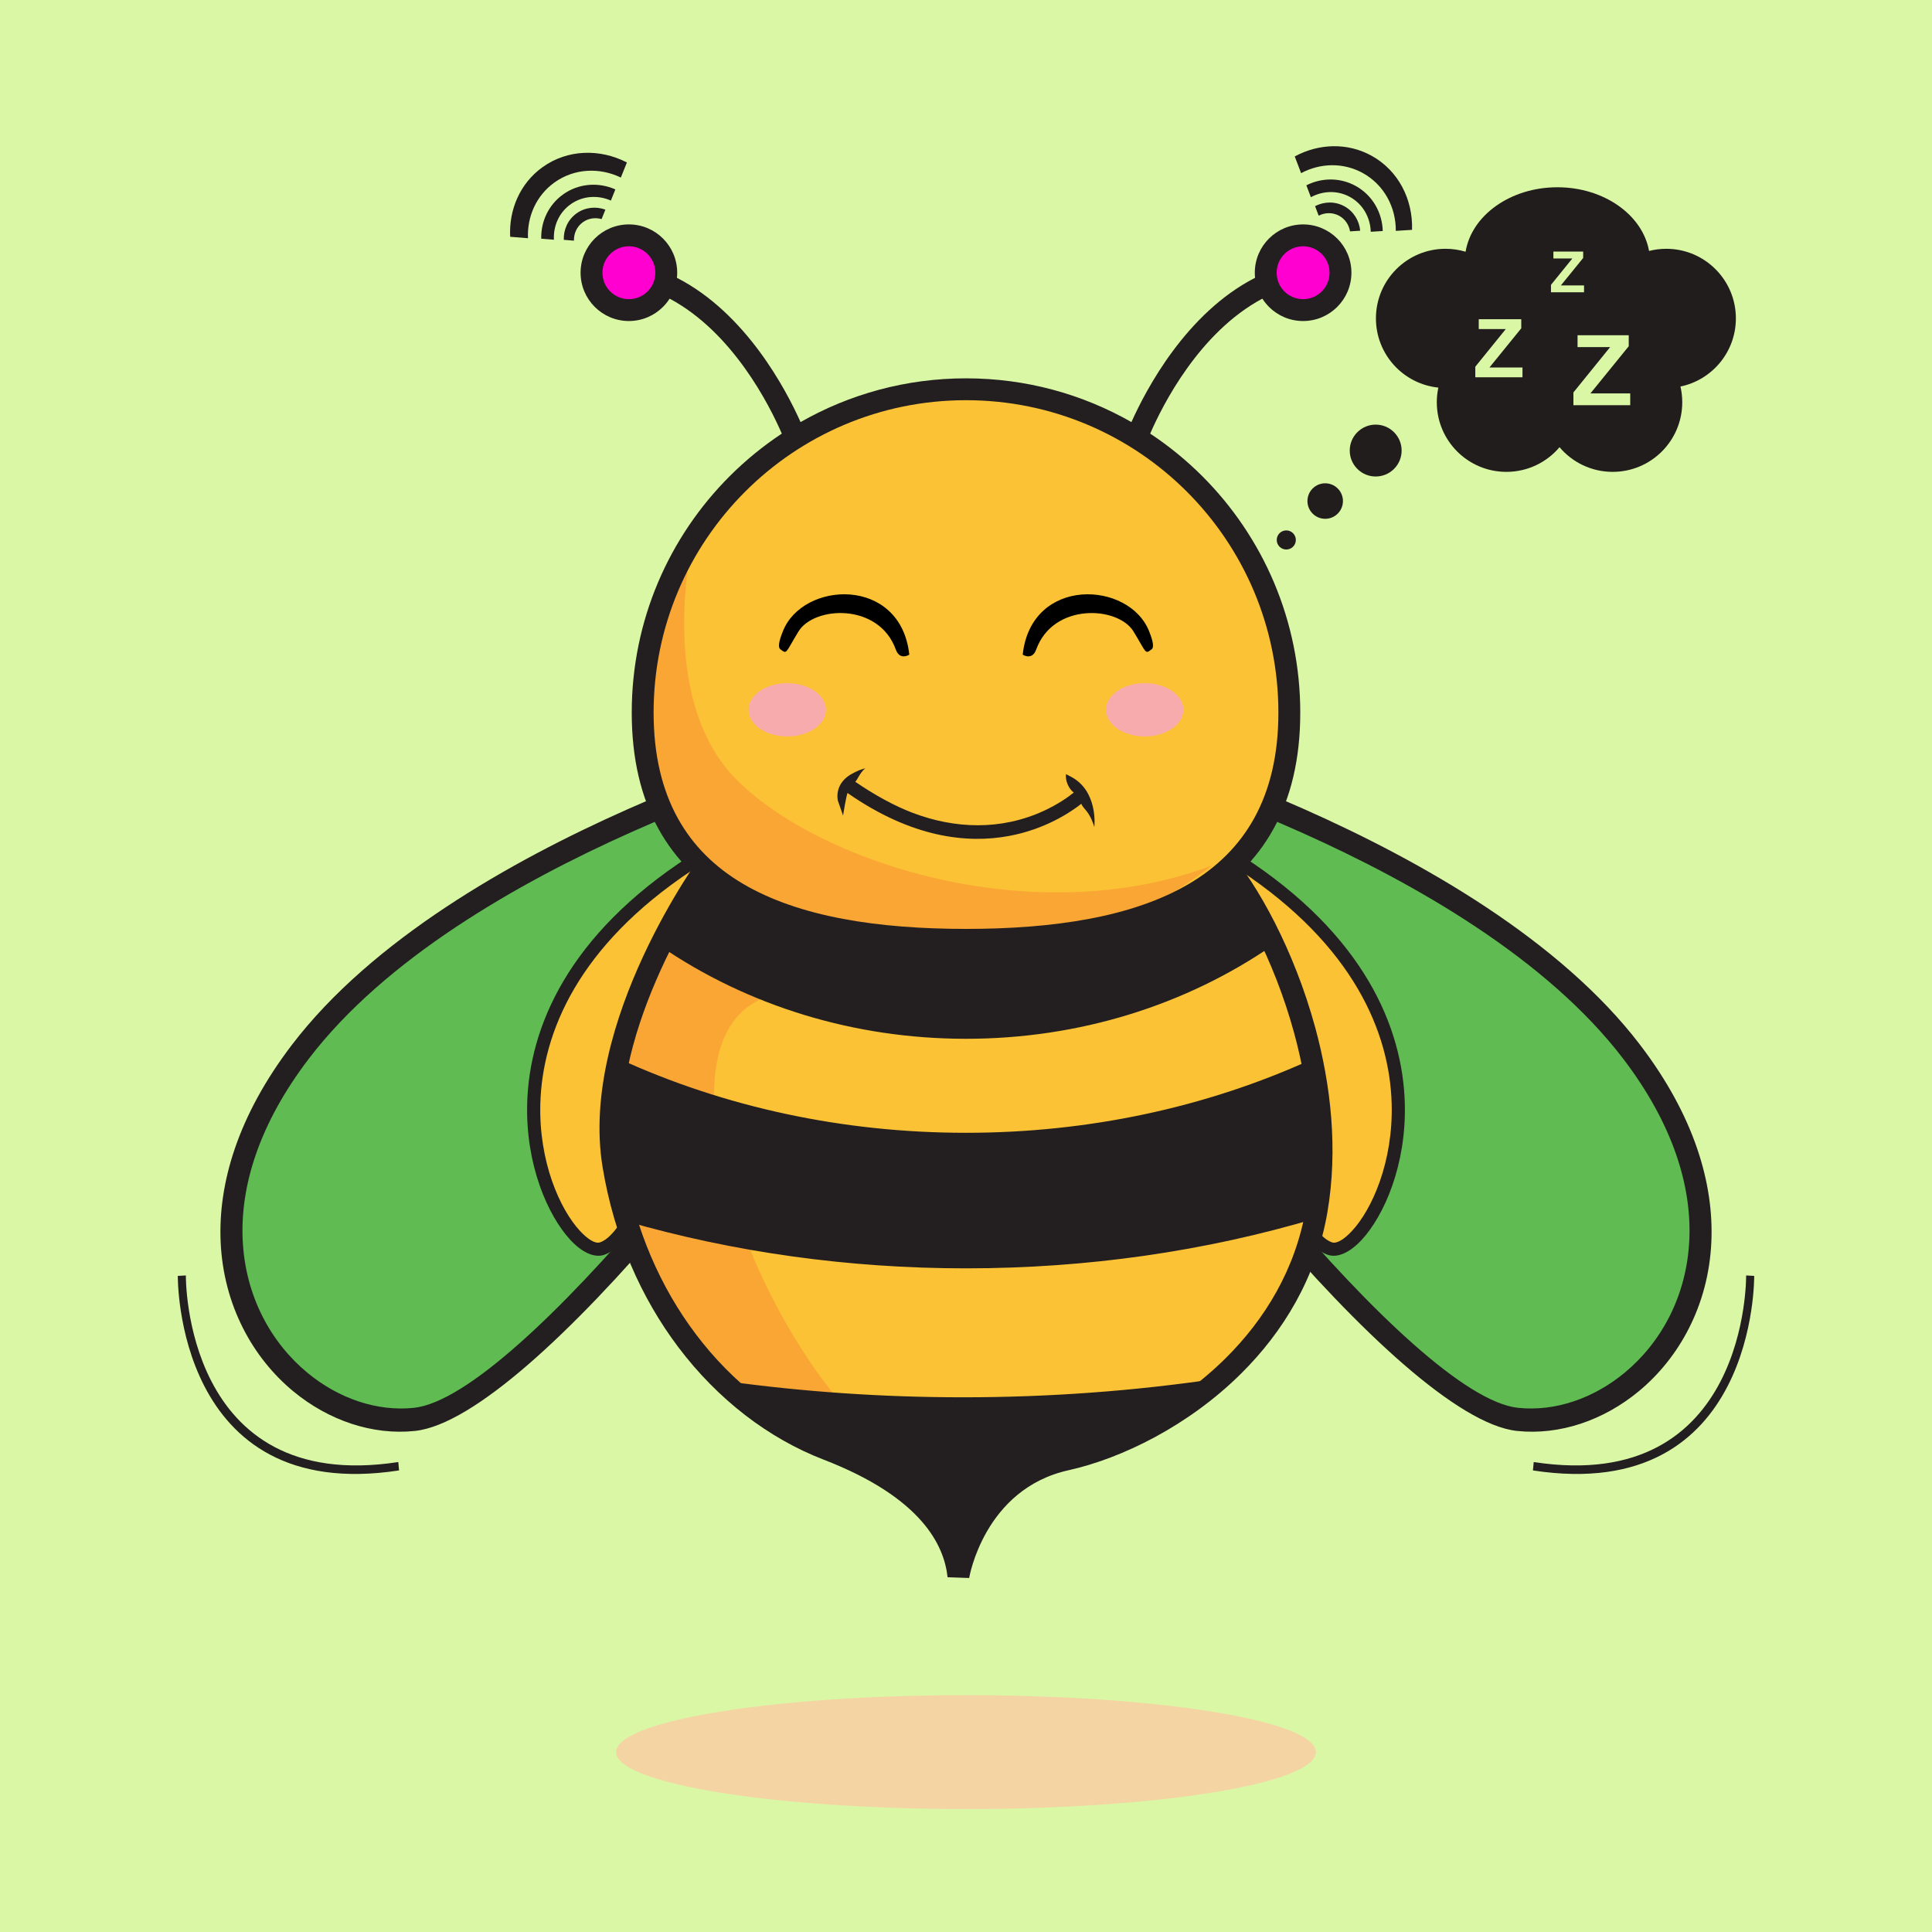
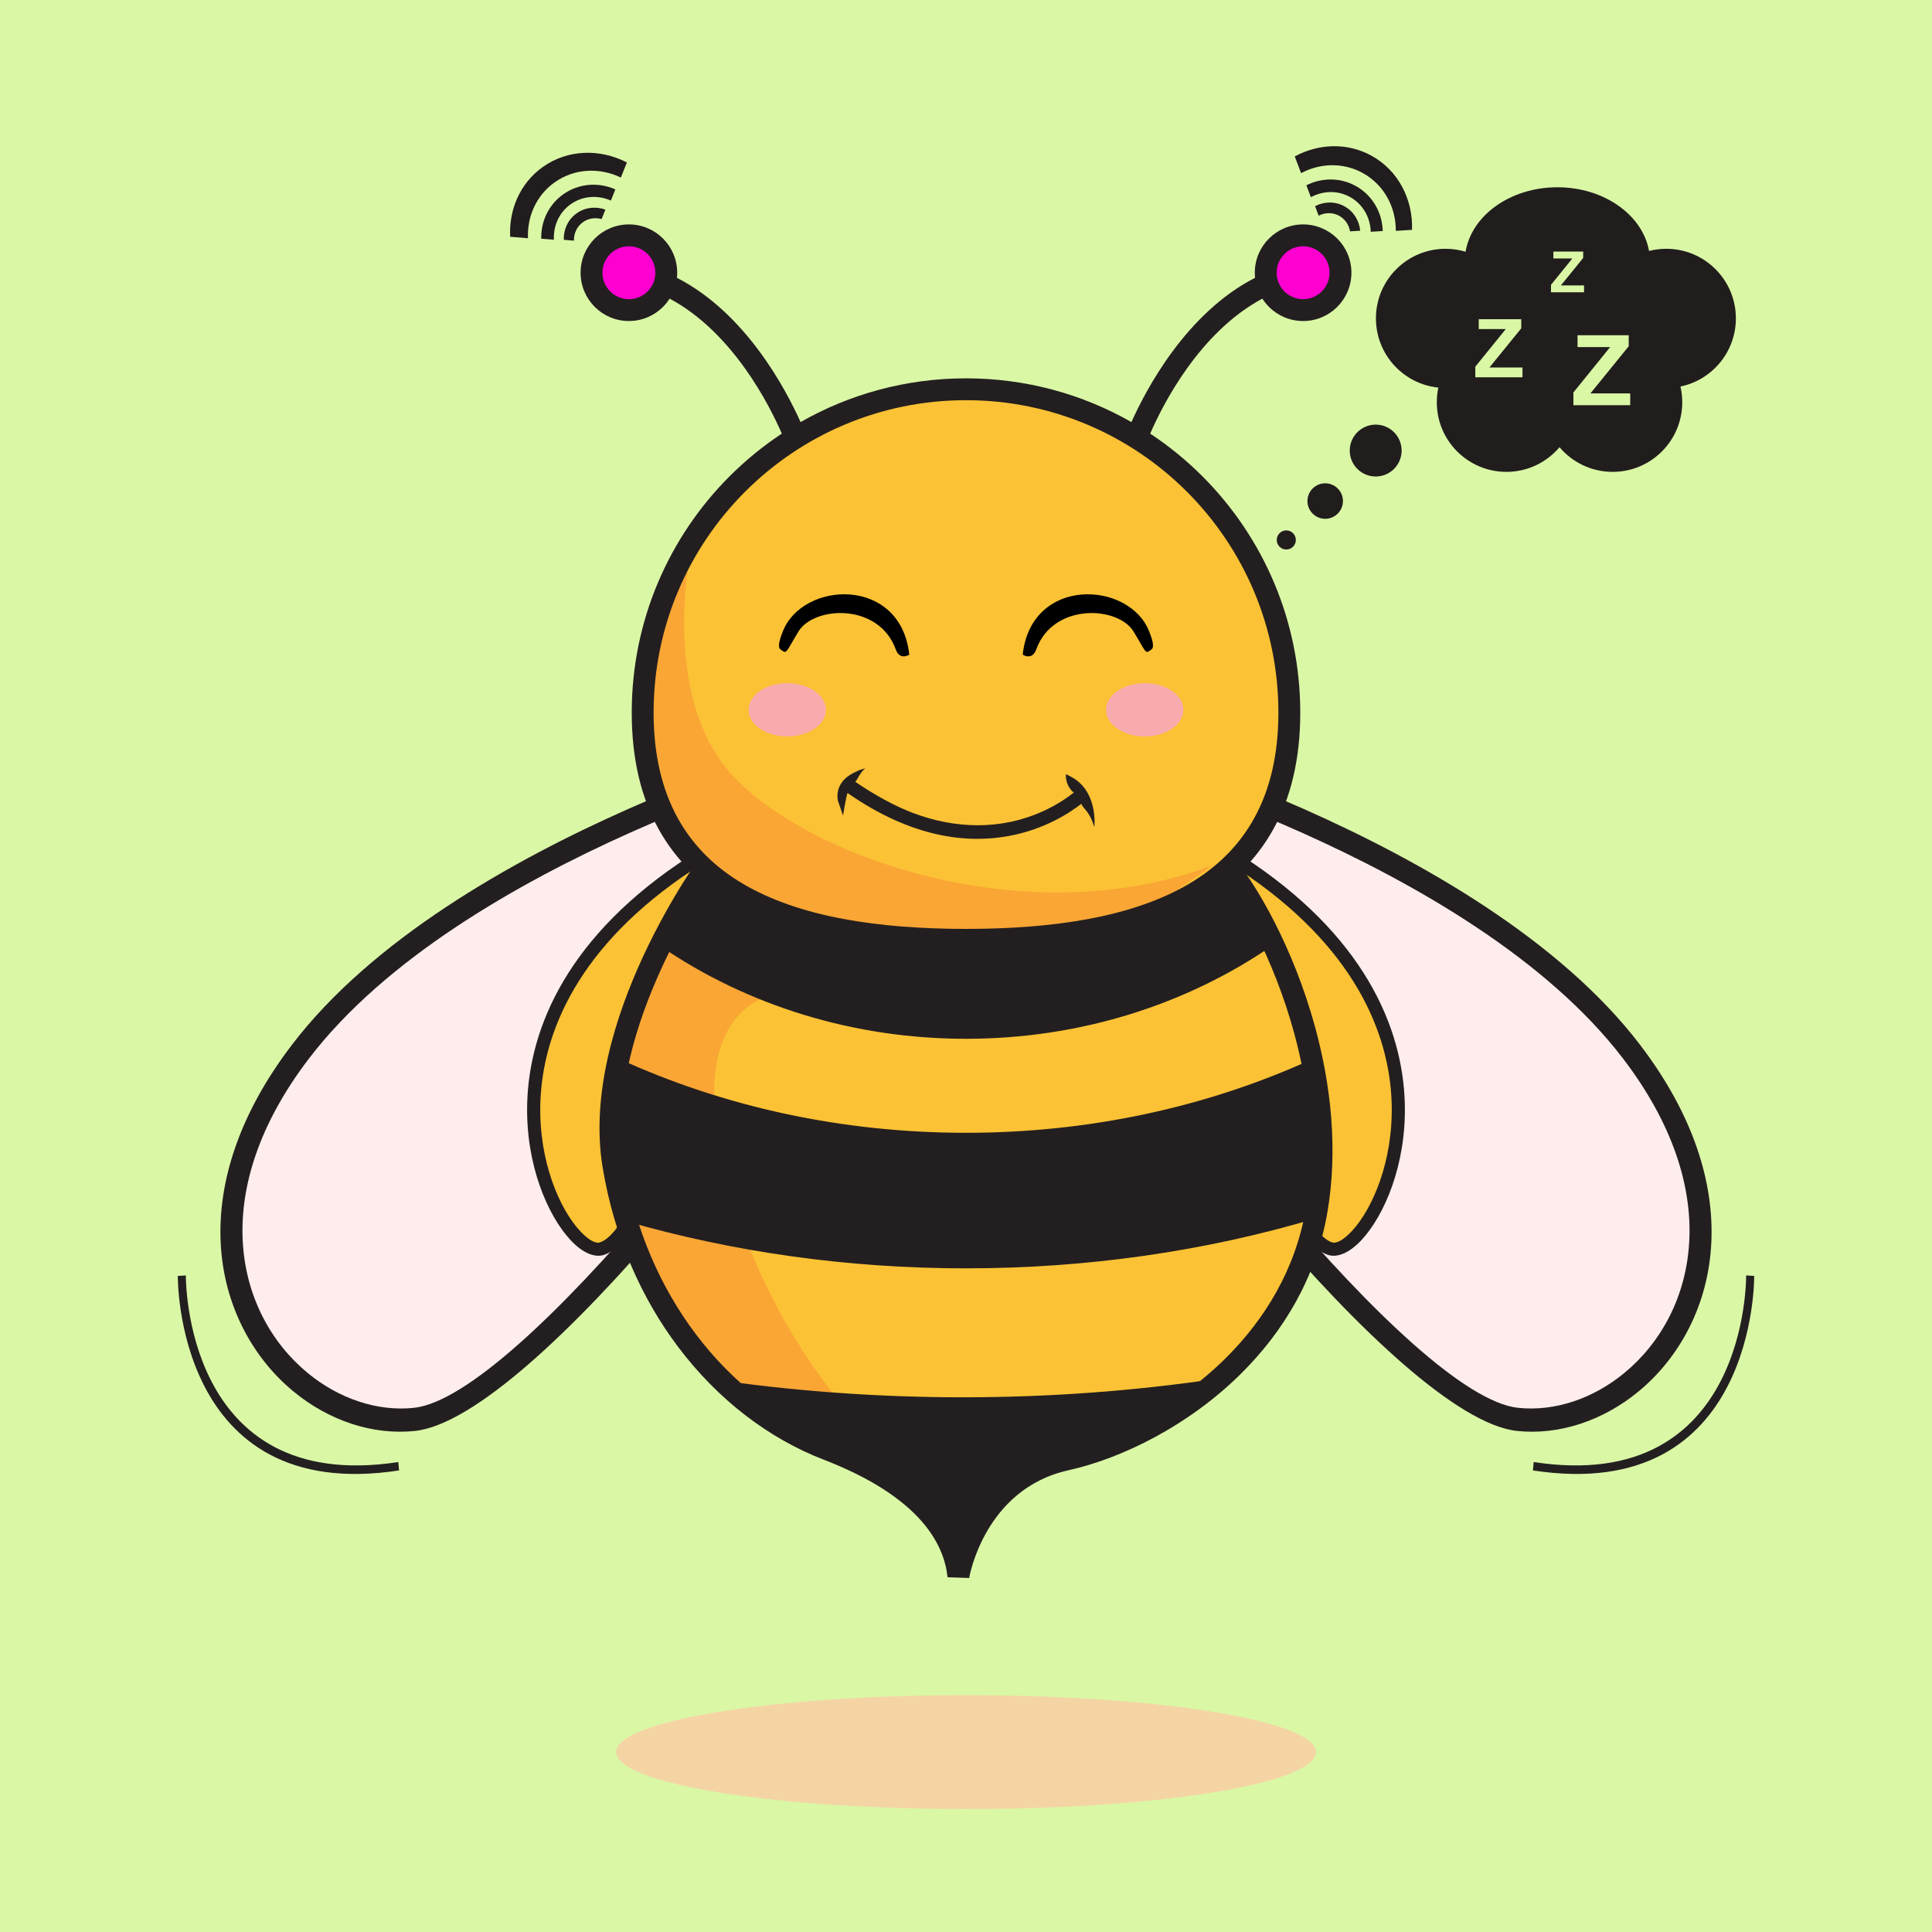
<svg xmlns="http://www.w3.org/2000/svg" version="1.1" id="svg2" xml:space="preserve" width="6400" height="6400" viewBox="0 0 6400 6400">
  <defs id="defs6" />
  <g id="g10" transform="matrix(1.333333,0,0,-1.333333,0,6400)">
    <g id="g12" transform="scale(0.1)">
      <path d="M 0.004,48000 H 48000 V 0 H 0.004 v 48000 0" style="fill:#DAF7A6;fill-opacity:1;fill-rule:evenodd;stroke:none" id="path14" />
      <path d="m 43382.3,16311.9 c 0,-15.6 63,-5457.9 -5277.5,-4635.8 l -19.4,-208.4 c 5562.6,-856.3 5497.1,4816.6 5497.1,4832.7 l -200.2,11.5 v 0" style="fill:#231f20;fill-opacity:1;fill-rule:nonzero;stroke:none" id="path16" />
-       <path d="m 26952.2,29578.4 c 0,0 9673.9,-2585.9 13583.8,-7707.7 3909.8,-5121.7 336.4,-9467.3 -2831.4,-9135 -3167.7,332.2 -11788.2,11960 -12335.3,14577.4 -547,2617.5 1582.9,2265.3 1582.9,2265.3 v 0" style="fill:#5FBB52;fill-opacity:1;fill-rule:evenodd;stroke:none" id="path18" />
-       <path d="m 27102.2,29536.7 c 1232.5,-349.6 9809.2,-2917.9 13433.8,-7666 3361.2,-4403.1 1191.8,-8232.6 -1495.9,-9009.4 516.6,1033.8 1618.8,4225.3 -2168.3,7651.6 -4613.7,4174.1 -6523.7,5325.4 -8440.2,6128.2 -989.7,414.6 -1331.9,1724.6 -1329.4,2895.6 v 0" style="fill:#5FBB52;fill-opacity:1;fill-rule:evenodd;stroke:none" id="path20" />
+       <path d="m 26952.2,29578.4 c 0,0 9673.9,-2585.9 13583.8,-7707.7 3909.8,-5121.7 336.4,-9467.3 -2831.4,-9135 -3167.7,332.2 -11788.2,11960 -12335.3,14577.4 -547,2617.5 1582.9,2265.3 1582.9,2265.3 v 0" style="fill:#FFEDED;fill-opacity:1;fill-rule:evenodd;stroke:none" id="path18" />
+       <path d="m 27102.2,29536.7 c 1232.5,-349.6 9809.2,-2917.9 13433.8,-7666 3361.2,-4403.1 1191.8,-8232.6 -1495.9,-9009.4 516.6,1033.8 1618.8,4225.3 -2168.3,7651.6 -4613.7,4174.1 -6523.7,5325.4 -8440.2,6128.2 -989.7,414.6 -1331.9,1724.6 -1329.4,2895.6 v 0" style="fill:#FFEDED;fill-opacity:1;fill-rule:evenodd;stroke:none" id="path20" />
      <path d="m 40745.5,22043.9 c -3971.9,5203 -13710.1,7805.8 -13738.2,7813.4 l -30.9,5.5 c -7.1,1.1 -2503.1,413.1 -1873.8,-2597.3 317,-1517.3 3221.4,-5918.8 6264.4,-9515 2377,-2809 4862.4,-5148.5 6324.9,-5301.9 1052.8,-110.4 2144,259.2 3021.4,984.4 501.6,414.6 934.8,947.3 1251.8,1574.4 317.6,628.2 518.1,1349.1 553.1,2137.9 64.5,1451.8 -426.8,3135.6 -1772.7,4898.6 z m -13838.8,7253 c 334,-90.3 9635.9,-2642.6 13419.7,-7599.3 1247.1,-1633.7 1703.2,-3176.1 1644.6,-4495 -31.3,-705.8 -209,-1347.6 -490.4,-1904.2 -282,-557.9 -669.3,-1033.4 -1118.8,-1404.9 -774,-639.8 -1729.4,-966.7 -2644.5,-870.8 -1301.8,136.6 -3657.7,2388.8 -5950.4,5098.1 -2988.8,3532.2 -5831.2,7806.8 -6130.7,9239.9 -435.4,2082.5 1072.2,1960.9 1270.5,1936.2 v 0" style="fill:#231f20;fill-opacity:1;fill-rule:nonzero;stroke:none" id="path22" />
      <path d="m 4617.65,16311.9 c 0.03,-15.6 -62.9,-5457.9 5277.59,-4635.8 l 19.32,-208.4 c -5562.61,-856.3 -5497.03,4816.6 -5497.08,4832.7 l 200.17,11.5 v 0" style="fill:#231f20;fill-opacity:1;fill-rule:nonzero;stroke:none" id="path24" />
-       <path d="m 21047.8,29578.4 c 0,0 -9673.9,-2585.9 -13583.77,-7707.7 -3909.86,-5121.7 -336.39,-9467.3 2831.37,-9135 3167.7,332.2 11788.2,11960 12335.3,14577.4 547,2617.5 -1582.9,2265.3 -1582.9,2265.3 v 0" style="fill:#5FBB52;fill-opacity:1;fill-rule:evenodd;stroke:none" id="path26" />
-       <path d="m 20897.8,29536.7 c -1232.5,-349.6 -9809.2,-2917.9 -13433.77,-7666 -3361.26,-4403.1 -1191.83,-8232.6 1495.83,-9009.4 -516.52,1033.8 -1618.74,4225.3 2168.34,7651.6 4613.7,4174.1 6523.7,5325.4 8440.2,6128.2 989.7,414.6 1331.9,1724.6 1329.4,2895.6 v 0" style="fill:#5FBB52;fill-opacity:1;fill-rule:evenodd;stroke:none" id="path28" />
+       <path d="m 21047.8,29578.4 c 0,0 -9673.9,-2585.9 -13583.77,-7707.7 -3909.86,-5121.7 -336.39,-9467.3 2831.37,-9135 3167.7,332.2 11788.2,11960 12335.3,14577.4 547,2617.5 -1582.9,2265.3 -1582.9,2265.3 v 0" style="fill:#FFEDED;fill-opacity:1;fill-rule:evenodd;stroke:none" id="path26" />
+       <path d="m 20897.8,29536.7 c -1232.5,-349.6 -9809.2,-2917.9 -13433.77,-7666 -3361.26,-4403.1 -1191.83,-8232.6 1495.83,-9009.4 -516.52,1033.8 -1618.74,4225.3 2168.34,7651.6 4613.7,4174.1 6523.7,5325.4 8440.2,6128.2 989.7,414.6 1331.9,1724.6 1329.4,2895.6 v 0" style="fill:#FFEDED;fill-opacity:1;fill-rule:evenodd;stroke:none" id="path28" />
      <path d="m 7254.46,22043.9 c 3971.94,5203 13710.14,7805.8 13738.24,7813.4 l 30.9,5.5 c 7.1,1.1 2503.1,413.1 1873.9,-2597.3 -317.1,-1517.3 -3221.5,-5918.8 -6264.5,-9515 -2377,-2809 -4862.4,-5148.5 -6324.9,-5301.9 -1052.77,-110.4 -2143.99,259.2 -3021.39,984.4 -501.63,414.6 -934.83,947.3 -1251.8,1574.4 -317.63,628.2 -518.1,1349.1 -553.08,2137.9 -64.48,1451.8 426.79,3135.6 1772.63,4898.6 z m 13838.84,7253 c -334,-90.3 -9635.9,-2642.6 -13419.7,-7599.3 -1247.07,-1633.7 -1703.21,-3176.1 -1644.65,-4495 31.31,-705.8 209.02,-1347.6 490.46,-1904.2 282.04,-557.9 669.3,-1033.4 1118.76,-1404.9 774.04,-639.8 1729.46,-966.7 2644.53,-870.8 1301.8,136.6 3657.7,2388.8 5950.4,5098.1 2988.8,3532.2 5831.2,7806.8 6130.7,9239.9 435.4,2082.5 -1072.2,1960.9 -1270.5,1936.2 v 0" style="fill:#231f20;fill-opacity:1;fill-rule:nonzero;stroke:none" id="path30" />
      <path d="m 17218.8,26589.7 c -6484.5,-4201.6 -3293.6,-9956.2 -2261.3,-9611.2 922.2,308.3 1725.7,3379.8 2793.9,4774.6 1782.5,2327.6 -532.6,4836.6 -532.6,4836.6 v 0" style="fill:#fbc235;fill-opacity:1;fill-rule:evenodd;stroke:none" id="path32" />
      <path d="m 13097.8,20587.9 c 51.7,1884.1 1011.7,4181.8 4032,6138.8 l 116.7,75.6 93.3,-102.5 c 6.8,-7.5 2407.7,-2609.2 541.6,-5046 -445.4,-581.5 -850,-1476.4 -1236.3,-2330.7 -536.9,-1187.6 -1040.1,-2300.5 -1635.8,-2499.5 -242.7,-81.1 -547.3,57.7 -838.5,371 -277.4,298.5 -557.9,766.2 -762.3,1351 -202.4,579 -331.6,1276.6 -310.7,2042.3 z m 4090.3,5786.2 c -2815.5,-1867.6 -3715.2,-4026.2 -3763.8,-5795.1 -19.8,-722.5 102.1,-1380.1 292.8,-1925.8 188.6,-539.8 443.4,-967 693.2,-1235.7 200.9,-216.3 381.6,-322 495.4,-284 459.7,153.6 934.4,1203.5 1441,2324 393.8,871 806.3,1783.2 1274.7,2394.8 1491.1,1947.1 -33.8,4035.5 -433.3,4521.8 v 0" style="fill:#231f20;fill-opacity:1;fill-rule:nonzero;stroke:none" id="path34" />
      <path d="m 30781.1,26589.7 c 6484.5,-4201.6 3293.6,-9956.2 2261.3,-9611.2 -922.2,308.3 -1725.7,3379.8 -2793.9,4774.6 -1782.5,2327.6 532.6,4836.6 532.6,4836.6 v 0" style="fill:#fbc235;fill-opacity:1;fill-rule:evenodd;stroke:none" id="path36" />
      <path d="m 34575.6,20579 c -48.6,1769 -948.3,3927.5 -3763.8,5795.1 -399.4,-486.3 -1924.4,-2574.7 -433.3,-4521.8 468.4,-611.7 880.9,-1523.9 1274.7,-2394.9 506.6,-1120.4 981.4,-2170.3 1441,-2323.9 113.8,-38 294.5,67.7 495.4,284 249.9,268.8 504.6,695.9 693.3,1235.7 190.7,545.7 312.5,1203.4 292.7,1925.8 z m -3705.4,6147.7 c 3020.3,-1957 3980.2,-4254.7 4031.9,-6138.8 21,-765.6 -108.3,-1463.2 -310.6,-2042.3 -204.4,-584.8 -485,-1052.4 -762.4,-1351 -291.1,-313.2 -595.8,-452.1 -838.6,-371 -595.6,199 -1098.7,1311.8 -1635.7,2499.4 -386.2,854.4 -790.8,1749.2 -1236.3,2330.8 -1866.1,2436.8 534.8,5038.5 541.6,5046 l 93.4,102.5 116.7,-75.6 v 0" style="fill:#231f20;fill-opacity:1;fill-rule:nonzero;stroke:none" id="path38" />
      <path d="m 17508.5,26400.5 c -606.3,-892.2 -2768.1,-4332.9 -2269.2,-7357.2 578.8,-3508.7 2785.4,-6076.8 5317.4,-7053.6 2532.1,-976.6 3157,-2242.6 3255.4,-3146.9 0,0 398,2387.4 2676.9,2893.8 2278.7,506.3 5606.7,2604.4 6221.6,6185.5 581.4,3385.8 -1003.7,6965.2 -2187.1,8507.2 C 29065.2,25093.9 26686.8,24650 24000,24650 c -2667.3,0 -5030.6,437.7 -6491.5,1750.5 v 0" style="fill:#fbc235;fill-opacity:1;fill-rule:evenodd;stroke:none" id="path40" />
      <path d="m 17508.5,26400.5 c -606.3,-892.2 -2768.1,-4332.9 -2269.2,-7357.2 578.8,-3508.7 2785.4,-6076.8 5317.4,-7053.6 250.4,-96.6 481.9,-196 696.3,-297.6 118,478.1 -23.8,1031.8 -535.5,1667.4 -2875.5,3571.7 -4805.4,10613.5 -283.2,9962.2 2516.8,-362.6 5158.4,666.9 7006.8,1651.3 -1043,-229.6 -2209.6,-323 -3441.1,-323 -2667.3,0 -5030.6,437.7 -6491.5,1750.5 v 0" style="fill:#faa635;fill-opacity:1;fill-rule:evenodd;stroke:none" id="path42" />
      <path d="m 14971.9,18999.8 c -597.3,3621.2 2463.6,7769.8 2472.4,7781.7 l 70.6,96.4 6660.7,717.7 c 104.7,15.2 5071.8,732 6352.5,-742.8 706.3,-813.3 1620.1,-2445 2147,-4376.8 390.7,-1432.9 571.5,-3035.2 302.9,-4599.6 -280.3,-1633 -1102.1,-2967.8 -2135.6,-3995.2 -1313.2,-1305.5 -2974.1,-2115.4 -4295.1,-2408.9 -2100.2,-466.7 -2467.8,-2671 -2468.8,-2677.3 l -535.9,19.1 c -44,405.3 -208.1,893.9 -649.3,1395.7 -459.7,522.9 -1214.9,1057.1 -2434.3,1527.3 -1356.6,523.4 -2621.6,1485.8 -3607.5,2793.6 -916,1215.1 -1592.8,2730.1 -1879.6,4469.1 z m 2840.9,7365.1 c -438,-624.4 -2815.8,-4187.5 -2306.1,-7278.1 271.7,-1647 911.7,-3080.6 1777.7,-4229.3 925,-1227 2106.4,-2127.8 3369.9,-2615.2 1312.7,-506.2 2136.2,-1093.5 2646.5,-1673.8 236.4,-268.9 406.5,-536.8 527.4,-795.5 348.5,796.1 1091.3,1892.1 2602.4,2227.9 1236.2,274.6 2793.7,1035.6 4029.7,2264.4 960.4,954.7 1723.6,2192.3 1982.9,3702.4 254.2,1480.8 81.6,3002.7 -290.2,4366.1 -503.9,1847.9 -1368.7,3397.9 -2034.5,4164.6 -1094.8,1260.7 -5857.6,561.7 -5871.3,559.8 l -6434.4,-693.3 v 0" style="fill:#231f20;fill-opacity:1;fill-rule:nonzero;stroke:none" id="path44" />
      <path d="m 17991.9,13650.1 c 770.7,-742.2 1646.2,-1306 2564.8,-1660.4 2532.1,-976.6 3157,-2242.6 3255.4,-3146.9 0,0 398,2387.4 2676.9,2893.8 1150.5,255.6 2568.4,917.3 3769.5,1970.4 -2041.9,-302.7 -4159.3,-463.3 -6330.9,-463.3 -2031.7,0 -4016.2,140.4 -5935.7,406.4 z m -2629.1,8007.4 c -191.6,-859.5 -265.3,-1753.7 -123.5,-2614.2 76.6,-464.1 181.9,-911.6 312.4,-1341.1 2623.9,-757 5471.5,-1172.9 8448.3,-1172.9 3065.4,0 5994.4,439.7 8682.4,1240.2 9.9,50.5 19.4,101.4 28.2,152.6 214.6,1250.2 133.7,2526.6 -113.1,3717.3 -2546.6,-1161.9 -5477.7,-1824.5 -8597.5,-1824.5 -3136,0 -6081.2,669.5 -8637.2,1842.6 z m 2145.6,4743 c -222.6,-327.5 -654.5,-998.1 -1087.6,-1865.5 2104.5,-1444.5 4730.6,-2302.5 7579.2,-2302.5 2868,0 5510.1,869.7 7621.6,2332 -356.3,763.3 -745,1404.9 -1097.9,1864.9 C 29065.3,25094 26686.9,24650 24000,24650 c -2667.4,0 -5030.7,437.7 -6491.6,1750.5 v 0" style="fill:#231f20;fill-opacity:1;fill-rule:evenodd;stroke:none" id="path46" />
      <path d="m 19192.5,12642.8 c -430.7,279 -843.1,606.2 -1229,977.9 l 34,70 c 966.5,-134 1949.9,-236.2 2947.6,-304.4 980.7,-67.2 1975.6,-101.7 2982.6,-101.7 1075.2,0 2137.1,39.4 3182.5,116 1064.8,77.9 2113.2,194.4 3142.4,347 l 32.8,-71.3 c -572.2,-501.8 -1193.6,-915.2 -1812,-1238.4 -685.4,-358.2 -1367.6,-606.1 -1975.6,-741.2 -2251.9,-500.3 -2644.2,-2854.3 -2645.3,-2861 l -81,2.8 c -48.5,445 -226.8,979.5 -705.2,1523.6 -481.2,547.2 -1265.4,1103.9 -2524.3,1589.5 -463.3,178.7 -915.8,410.5 -1349.5,691.2 z m -1080.3,949.6 c 355.6,-332.4 732.5,-627.1 1124.8,-881.1 428.9,-277.5 876.3,-506.8 1334.4,-683.5 1273,-491 2067.6,-1055.7 2556.4,-1611.6 417.1,-474.3 612.3,-942.7 692.4,-1354.2 159,600 769,2294.3 2660,2714.5 601.3,133.5 1276.4,378.9 1955.3,733.8 574.8,300.5 1152.3,679.5 1689.9,1135.8 -986.4,-142.8 -1990.4,-252.6 -3009.4,-327.2 -1048,-76.7 -2111.7,-116.2 -3188.3,-116.2 -1007.9,0 -2004.7,34.6 -2988.1,101.9 -955.9,65.4 -1899.1,162 -2827.4,287.8 z m -2977,6760.6 c 24.8,440.6 91.5,881.3 187.8,1313.3 l 11,49.3 45.8,-21 c 1295.3,-594.5 2691.3,-1059.5 4161.6,-1373.1 1424.1,-303.8 2918.2,-465.6 4458.6,-465.6 1532.6,0 3019.4,160.2 4436.8,460.9 1463.4,310.6 2853.3,771 4143.8,1359.8 l 46.6,21.2 10.4,-50.2 c 129.3,-624.4 213.4,-1272.5 233.3,-1928 18.2,-599.3 -17.1,-1204.9 -120,-1804.4 l -33,-177.9 -23.8,-7 c -1362.7,-405.8 -2787.3,-719 -4260,-929.4 -1436.6,-205.2 -2918.9,-312.6 -4434.1,-312.6 -1471,0 -2910.9,101.5 -4308.2,295.5 -1432.5,198.9 -2820.4,495.2 -4151.3,879.2 l -21.4,6.1 -6.5,21.2 c -66.3,218.3 -126,440.4 -178.5,665.7 -51.6,221.9 -96.8,448.9 -135.1,680.7 -71.4,433.4 -88.6,875.1 -63.8,1316.3 z m 256.7,1246.4 c -89.4,-411.6 -151.4,-831.2 -175,-1250.9 -24.5,-435.8 -7.6,-871.6 62.8,-1298.7 37.6,-228.3 82.6,-453.6 134.2,-675.2 50.8,-218.2 107.8,-431.4 170.4,-639.4 1319.8,-379.7 2696.8,-673 4118.8,-870.4 1392.8,-193.3 2829,-294.5 4296.9,-294.5 1511.8,0 2990.3,107 4422.5,311.6 1460.2,208.6 2872.8,518.6 4224.5,919.8 l 23.3,127.2 c 102,594.3 137,1194.6 118.9,1788.5 -19.2,633 -98.7,1259.2 -221.4,1863.7 -1283.1,-581.3 -2662.8,-1036.3 -4113.9,-1344.3 -1423.5,-302 -2916,-462.8 -4453.9,-462.8 -1545.7,0 -3045.5,162.4 -4475.6,467.5 -1458.5,311.1 -2844.5,770.8 -4132.5,1357.9 z m 1616.6,4091.7 c 190,317.3 354.3,567.8 466.1,732.3 l 26.4,38.8 34.7,-31.2 c 725.2,-651.7 1675.4,-1086.4 2775.8,-1358.4 1103.1,-272.5 2357.6,-381.6 3688.5,-381.6 1340.5,0 2603.6,110.7 3712.6,387.6 1106.5,276.4 2059.8,718.2 2783.5,1380.9 l 32.9,30.1 27.1,-35.4 c 182.8,-238.2 375.3,-525.1 567.9,-852.3 180.7,-306.9 361.5,-649.3 534.5,-1020.2 l 14.7,-31.3 -28.4,-19.6 c -1078,-746.6 -2294.3,-1339.3 -3608.2,-1741.3 -1267,-387.7 -2624.8,-598 -4036.6,-598 -1402.3,0 -2751.4,207.5 -4011.3,590.3 -1306.3,396.8 -2516.5,982 -3590.9,1719.4 l -29.5,20.2 15.9,31.8 c 216.6,434 433.5,819.7 624.3,1137.9 z m 507.5,647.9 c -109.5,-162.5 -262,-397.1 -437.4,-689.8 -184.5,-307.8 -394.2,-680.3 -605.2,-1100.6 1060.6,-723.5 2253,-1298 3539,-1688.7 1251.7,-380.3 2592.8,-586.5 3987.6,-586.5 1404.2,0 2753.9,209 4013,594.3 1293.8,395.8 2492.5,978 3556.9,1710.8 -167.5,356.6 -342.1,686.1 -516.3,982.1 -181.2,307.7 -362.4,579.8 -535.5,808.7 -730.3,-656 -1683.4,-1094.8 -2785.6,-1370 -1116.5,-278.8 -2386.1,-390.2 -3732.5,-390.2 -1336.5,0 -2597.4,109.8 -3708,384.2 -1095.6,270.7 -2044.9,701.8 -2776,1345.7 v 0" style="fill:#231f20;fill-opacity:1;fill-rule:nonzero;stroke:none" id="path48" />
      <path d="m 24000,38328.9 c 4436.5,0 8032.9,-3596.5 8032.9,-8032.9 0,-4436.5 -3596.4,-5646 -8032.9,-5646 -4436.5,0 -8032.9,1209.5 -8032.9,5646 0,4436.4 3596.4,8032.9 8032.9,8032.9 v 0" style="fill:#fbc235;fill-opacity:1;fill-rule:evenodd;stroke:none" id="path50" />
      <path d="m 27921.6,25091.1 c -1160,-316 -2497.3,-441.1 -3921.6,-441.1 -4436.5,0 -8032.9,1209.5 -8032.9,5646 0,1584.5 459,3061.7 1250.9,4306.3 -10,-41.8 -923,-3894.6 1040.4,-5930.2 1974,-2046.6 7353.8,-3872 11860.1,-2173.7 0,0 -862.7,-672.6 -2196.9,-1407.3 v 0" style="fill:#faa635;fill-opacity:1;fill-rule:evenodd;stroke:none" id="path52" />
      <path d="m 15624.6,42152.9 c 512.9,0 928.6,-415.7 928.6,-928.6 0,-512.8 -415.7,-928.5 -928.6,-928.5 -512.8,0 -928.5,415.7 -928.5,928.5 0,512.9 415.7,928.6 928.5,928.6 v 0" style="fill:#FF00D1;fill-opacity:1;fill-rule:evenodd;stroke:none" id="path54" />
      <path d="m 32375.4,42152.9 c 512.8,0 928.5,-415.7 928.5,-928.6 0,-512.8 -415.7,-928.5 -928.5,-928.5 -512.9,0 -928.6,415.7 -928.6,928.5 0,512.9 415.7,928.6 928.6,928.6 v 0" style="fill:#FF00D1;fill-opacity:1;fill-rule:evenodd;stroke:none" id="path56" />
      <path d="m 29488.1,35784.1 c -1404.4,1404.4 -3344.9,2273.1 -5488.1,2273.1 -2143.2,0 -4083.7,-868.7 -5488.1,-2273.1 -1404.4,-1404.4 -2273.2,-3344.9 -2273.2,-5488.1 0,-2107.5 848.1,-3445 2219.1,-4253.2 1405.7,-828.7 3367.8,-1121.1 5542.2,-1121.1 2174.5,0 4136.6,292.5 5542.1,1121.1 1371.1,808.2 2219.2,2145.7 2219.2,4253.2 0,2143.2 -868.8,4083.7 -2273.2,5488.1 z m 3351.8,5904.8 c -118.7,118.8 -283.1,192.3 -464.5,192.3 -181.4,0 -345.8,-73.6 -464.6,-192.3 -118.7,-118.8 -192.3,-283.1 -192.3,-464.5 0,-181.9 73.3,-346.3 191.9,-465.1 119.2,-118.2 283.6,-191.9 465,-191.9 181.4,0 345.8,73.7 464.5,192.4 118.7,118.7 192.4,283.1 192.4,464.6 0,181.4 -73.7,345.8 -192.4,464.5 z m -16750.7,0 c -118.8,118.7 -283.2,192.3 -464.6,192.3 -181.5,0 -345.9,-73.5 -464.6,-192.3 -118.7,-118.7 -192.3,-283.1 -192.3,-464.5 0,-181.5 73.7,-345.9 192.4,-464.6 118.7,-118.7 283,-192.4 464.5,-192.4 181.8,0 346.2,73.4 465,191.9 118.6,118.8 191.9,283.2 191.9,465.1 0,181.4 -73.6,345.7 -192.3,464.5 z M 24000,38600.5 c 1495.2,0 2898.2,-395.3 4110.1,-1087 362.9,810.9 1360.6,2708.2 3071.8,3584.3 -4.4,41.6 -6.7,83.9 -6.7,126.6 0,331.3 134.4,631.4 351.5,848.6 217.2,217.1 517.3,351.5 848.7,351.5 331.3,0 631.4,-134.3 848.6,-351.5 217.1,-217.1 351.6,-517.3 351.6,-848.6 0,-331.4 -134.5,-631.5 -351.6,-848.7 -217.2,-217.1 -517.3,-351.6 -848.6,-351.6 -331.4,0 -631.5,134.5 -848.7,351.6 v 1 c -61.6,61.7 -116.6,130 -163.7,203.7 -1574.3,-841.2 -2484.2,-2656.5 -2786.9,-3353.5 467.2,-309.1 901.4,-664.1 1296.1,-1058.7 1502.8,-1502.9 2432.4,-3579.1 2432.4,-5872.2 0,-2328.9 -950.3,-3814.5 -2486.5,-4720.1 -1501.4,-885.2 -3556.1,-1197.6 -5818.1,-1197.6 -2261.9,0 -4316.7,312.4 -5818.2,1197.6 -1536.1,905.6 -2486.4,2391.3 -2486.4,4720.1 0,2293.1 929.6,4369.3 2432.4,5872.2 394.6,394.5 828.8,749.6 1296.1,1058.7 -302.7,696.9 -1212.7,2512.2 -2786.9,3353.5 -47.2,-73.7 -102.1,-142 -163.7,-203.7 l -1,-1 c -217.3,-217.1 -517.1,-351.6 -847.7,-351.6 -331.4,0 -631.4,134.5 -848.6,351.6 -217.1,217.2 -351.6,517.3 -351.6,848.7 0,331.3 134.4,631.5 351.5,848.6 217.2,217.2 517.3,351.5 848.7,351.5 331.4,0 631.5,-134.4 848.7,-351.5 217.1,-217.2 351.5,-517.3 351.5,-848.6 0,-42.7 -2.3,-85 -6.7,-126.7 1711.2,-876.1 2708.8,-2773.4 3071.7,-3584.3 1212,691.7 2615,1087.1 4110.2,1087.1 v 0" style="fill:#231f20;fill-opacity:1;fill-rule:nonzero;stroke:none" id="path58" />
      <path d="m 25931.4,27854 c 358.2,164.9 611.7,346.7 746.3,454.9 -127.3,92.7 -214.9,301.1 -193.7,458.2 l 122.2,-63.6 c 678,-352.9 586.4,-1232.3 581.5,-1249.3 -127.3,411.7 -266.4,432.5 -322.8,575.8 -272.5,-214 -903.1,-636.3 -1809.9,-801.8 -1020.4,-186.3 -2391.8,-49.9 -3997.3,1069.5 l -9,-20.7 c -18.2,-44.4 -96.5,-476.2 -103.7,-538.5 l -126.6,364.4 c -0.7,2.4 -123.2,450.3 402.8,701.8 l 124,59.3 154.5,50.8 c -138.9,-114.6 -204.2,-302.5 -251.1,-337.6 478,-328.3 980.7,-601.7 1408.6,-765.5 1069.5,-409.3 2214.4,-445.4 3274.2,42.3 v 0" style="fill:#231f20;fill-opacity:1;fill-rule:evenodd;stroke:none" id="path60" />
      <path d="m 19448.6,32310.9 c 489.1,1258.4 2930.1,1382 3142.6,-575.7 0,0 -233.8,-154.1 -335,126.9 -421.3,1169.2 -2032.8,1081.5 -2418.7,448.5 -331,-543.6 -279.3,-569.3 -449.2,-442.4 -92.8,69.3 26.9,356.7 60.3,442.7 v 0" style="fill:#000000;fill-opacity:1;fill-rule:evenodd;stroke:none" id="path62" />
      <path d="m 28551.3,32310.8 c -489.1,1258.4 -2930.1,1382 -3142.5,-575.7 0,0 233.7,-154.1 334.9,126.9 421.3,1169.2 2032.8,1081.6 2418.8,448.5 330.9,-543.6 279.3,-569.3 449.1,-442.4 92.8,69.3 -26.9,356.7 -60.3,442.7 v 0" style="fill:#000000;fill-opacity:1;fill-rule:evenodd;stroke:none" id="path64" />
      <path d="m 19559.4,31026.7 c 530.9,0 961.2,-296.3 961.2,-661.9 0,-365.5 -430.3,-661.8 -961.2,-661.8 -530.8,0 -961.1,296.3 -961.1,661.8 0,365.6 430.3,661.9 961.1,661.9 v 0" style="fill:#f8abad;fill-opacity:1;fill-rule:evenodd;stroke:none" id="path66" />
      <path d="m 28440.5,31026.7 c 530.9,0 961.2,-296.3 961.2,-661.9 0,-365.5 -430.3,-661.8 -961.2,-661.8 -530.8,0 -961.1,296.3 -961.1,661.8 0,365.6 430.3,661.9 961.1,661.9 v 0" style="fill:#f8abad;fill-opacity:1;fill-rule:evenodd;stroke:none" id="path68" />
      <path d="m 24000,5883.7 c 4800.8,0 8692.6,-633.3 8692.6,-1414.6 0,-781.3 -3891.8,-1414.6 -8692.6,-1414.6 -4800.8,0 -8692.6,633.3 -8692.6,1414.6 0,781.3 3891.8,1414.6 8692.6,1414.6 v 0" style="fill:#f5d4a4;fill-opacity:1;fill-rule:evenodd;stroke:none" id="path70" />
    </g>
    <g style="display:SLEEP" transform="translate(2742.372,2884.747)" id="g10-3">
      <g transform="scale(0.1)" id="g12-6">
        <g transform="scale(1.22699)" id="g14" />
        <path id="path18-7" style="fill:#211d1d;fill-opacity:1;fill-rule:nonzero;stroke:none" d="m 6299.08,8414.2 c -251.69,-251.7 -251.69,-659.8 0,-911.4 251.69,-251.7 659.75,-251.7 911.44,0 251.69,251.6 251.69,659.7 0,911.4 -251.69,251.7 -659.75,251.7 -911.44,0" />
        <path id="path20-5" style="fill:#211d1d;fill-opacity:1;fill-rule:nonzero;stroke:none" d="m 5188.56,7015.8 c -172.2,-172.2 -172.2,-451.4 0,-623.6 172.21,-172.2 451.42,-172.2 623.62,0 172.21,172.2 172.21,451.4 0,623.6 -172.2,172.3 -451.41,172.3 -623.62,0" />
        <path id="path22-3" style="fill:#211d1d;fill-opacity:1;fill-rule:nonzero;stroke:none" d="m 4365.87,5905.3 c -92.73,-92.7 -92.73,-243 0,-335.8 92.73,-92.7 243.07,-92.7 335.8,0 92.72,92.8 92.72,243.1 0,335.8 -92.73,92.8 -243.07,92.8 -335.8,0" />
        <path id="path24-5" style="fill:#211d1d;fill-opacity:1;fill-rule:nonzero;stroke:none" d="m 13078.6,9085.7 h -1411.5 v 316.4 l 912.5,1127.1 h -809.4 v 293.9 h 1271.6 v -272.6 l -951.6,-1172.1 h 988.4 z M 11110,11891.3 v 184.1 l 530.9,655.8 h -471 v 171.1 h 740 v -158.7 l -553.8,-682 h 575.2 v -170.3 z M 10401.9,9779 H 9229.68 v 262.8 l 757.88,936 h -672.25 v 244.1 h 1056.09 v -226.4 l -790.34,-973.4 h 820.84 z m 5301.8,1463.5 c 0,954.9 -774.1,1728.9 -1728.9,1728.9 -147.9,0 -291.4,-18.6 -428.3,-53.5 -160.3,894.6 -1118.8,1582.1 -2277.4,1582.1 -1167.1,0 -2131.1,-697.6 -2280.78,-1601.7 -157.86,47.5 -325.18,73.1 -498.51,73.1 -954.82,0 -1728.87,-774 -1728.87,-1728.9 0,-894.7 679.69,-1630.7 1550.91,-1719.8 -25.24,-117.6 -38.66,-239.5 -38.66,-364.6 0,-954.9 774.05,-1728.9 1728.91,-1728.9 529.3,0 1003,238 1320.1,612.7 317.2,-374.7 790.8,-612.7 1320.2,-612.7 954.8,0 1728.9,774 1728.9,1728.9 0,134.6 -15.5,265.6 -44.6,391.4 786.1,162.6 1377,858.8 1377,1693" />
      </g>
    </g>
    <g transform="matrix(4.17797,0,0,4.17797,1723.871,2926.607)" id="g10-2">
      <g style="display:none" transform="scale(0.1)" id="g12-8">
        <path id="path14-9" style="fill:#100f0d;fill-opacity:1;fill-rule:nonzero;stroke:none" d="m 3180.25,1006.49 c -167.36,101.7 -350.45,134.83 -531.93,134.76 -260.06,-0.15 -519.51,-66.91 -738.69,-102.1 l -1.6,-0.31 c -90.61,-18.35 -195.76,-29.04 -308.01,-29.04 -112.27,0 -217.44,10.69 -308.03,29.04 l -1.6,0.31 c -219.22,35.17 -478.671,101.92 -738.71,102.1 C 370.188,1141.32 187.105,1108.19 19.75,1006.49 6.863,998.633 -0.652,984.492 0.043,969.434 3.531,895.793 8.531,829.031 29.203,762.406 32.465,751.926 39.883,743.109 49.633,738.066 72.574,726.328 105.199,713.199 128.445,703.57 140.438,588.813 161.504,462.344 208.547,347.559 258.637,224.988 340.918,114.023 474.02,54.504 560.883,15.715 661.848,0.137 754.605,0 760.703,0 766.617,0.098 772.383,0.195 889.094,2.844 1000.94,14.934 1103.44,54.031 c 102.47,38.918 194.8,106.211 267.17,213.637 29.18,43.16 53.21,90.66 71.99,138.355 24.39,61.829 41.35,123.95 59.84,183.75 10.1,33.172 23.52,61.758 39.15,79.282 16.14,17.383 30.79,25.754 58.21,26.328 5.44,0 11.36,-0.418 17.84,-1.406 19.18,-3.086 32.93,-11.832 47.66,-29.289 21.83,-25.934 39.4,-71.797 52.77,-120.208 13.84,-48.628 23.82,-98.542 39.32,-138.457 18.83,-47.695 42.86,-95.195 72.02,-138.355 65.48,-96.977 154.61,-163.984 253.58,-205.891 99.07,-42.004 207.94,-59.519 316.14,-59.551 65.71,0.031 131.19,6.512 194.31,18.125 177.54,32.129 295,137.941 365.61,269.675 67.41,124.621 97.4,272.129 112.47,413.532 23.25,9.629 55.91,22.765 78.87,34.507 9.73,5.043 17.13,13.832 20.4,24.34 20.69,66.625 25.73,133.387 29.16,207.047 0.7,15.067 -6.84,29.207 -19.7,37.037" />
        <path id="path16-7" style="fill:#ffffff;fill-opacity:1;fill-rule:nonzero;stroke:none" d="m 834.18,921.57 c -25.582,7.532 -53.129,14.446 -82.379,20.278 -7.383,1.465 -15.086,-0.2 -21.219,-4.551 -6.144,-4.375 -10.234,-11.113 -11.269,-18.559 -1.563,-11.179 -2.727,-22.254 -3.668,-33.195 -0.622,-7.301 1.738,-14.637 6.5,-20.191 4.765,-5.555 11.648,-9.012 18.949,-9.508 23.023,-1.547 47.379,-4.121 73.32,-7.918 1.332,-0.192 2.664,-0.289 3.984,-0.289 11.282,0 21.618,6.976 25.657,17.797 2.422,6.48 4.949,12.879 7.617,19.14 3.062,7.235 2.894,15.348 -0.457,22.43 -3.344,7.078 -9.527,12.351 -17.035,14.566 z m -190,36.34 c -31.813,3.168 -63.735,4.938 -94.731,4.938 -59.539,-0.067 -115.508,-6.278 -161.601,-22.578 -45.493,-15.961 -84.594,-44.395 -97.243,-90.407 -10.609,-38.824 -14.707,-76.679 -14.707,-113.047 0.02,-47.429 6.907,-92.359 15.207,-134.531 10.028,-47.168 30.286,-131.379 84.25,-191.445 0.348,-0.34 1.25,-1.477 3.711,-3.391 2.395,-1.679 7.141,-5.386 16.653,-5.625 0.281,-0.015 0.558,-0.015 0.844,-0.015 9.472,0 18.929,6.929 21.613,11.707 4.789,7.539 4.246,10.461 4.769,12.441 0.215,1.895 0.192,2.754 0.215,3.359 -0.195,5.403 -0.676,5.618 -0.847,6.883 -1.336,5.188 -2.977,9.563 -5.93,19.524 -8.496,28.261 -23.879,87.16 -23.832,150.293 -0.024,55.093 11.582,112.125 46.351,156.988 34.809,44.734 93.571,81.101 199.047,92.078 12.832,1.301 22.989,11.305 24.457,24.141 1.836,15.98 3.782,31.797 6.149,47.261 1.14,7.438 -0.821,15.008 -5.442,20.938 -4.605,5.957 -11.449,9.75 -18.933,10.488 z m 1853.8,-46.597 c -0.48,13.312 -10.31,24.292 -23.5,26.187 -30.07,4.324 -67.83,7.086 -110.8,7.871 -8.41,0.172 -16.48,-3.586 -21.77,-10.137 -5.31,-6.523 -7.32,-15.195 -5.43,-23.398 1.27,-5.441 2.52,-10.785 3.77,-16.137 2.91,-12.472 14.11,-21.121 26.66,-21.121 0.98,0 1.97,0.051 2.95,0.156 30.64,3.301 64.66,5.047 101.11,5.481 7.3,0.105 14.28,3.09 19.35,8.371 5.1,5.246 7.86,12.312 7.71,19.641 0,0.543 0,1.543 -0.05,3.086 z m -219.54,10.445 c -2.96,13.086 -14.96,22.09 -28.31,21.305 -88.63,-5.231 -181.84,-18.333 -256,-44.125 -37.09,-13 -69.66,-29.098 -94.82,-50.836 -25.04,-21.414 -42.98,-50.805 -43.78,-85.133 -0.11,-3.621 -0.18,-7.328 -0.18,-11.082 0.07,-81.516 24.28,-158.403 52.71,-220.149 28.43,-61.394 60.37,-107.258 81.17,-129.883 0.74,-0.871 1.7,-1.894 3.22,-3.23 2.53,-1.508 5.19,-5.949 18.24,-6.84 0.22,-0.008 0.44,-0.008 0.65,-0.008 6.54,0 14.41,3.45 18.52,7.774 6.53,6.777 7.13,11.672 7.88,14.453 0.57,2.898 0.57,4.531 0.59,5.859 -0.28,6.946 -1.02,7.93 -1.65,11.348 -4.51,18.879 -19.82,71.074 -19.87,134.914 0,52.895 10.69,111.758 46.08,163.586 35.5,51.781 96,98.781 203.26,126.551 14.42,3.711 23.25,18.332 19.86,32.801 -2.56,10.894 -5.08,21.781 -7.57,32.695" />
      </g>
    </g>
    <path id="XMLID_462_" d="m 2754.648,3142.158 v 62.587 c 16.644,-4.358 28.602,-16.092 28.602,-29.854 0,-5.83 6.403,-10.557 14.301,-10.557 7.898,0 14.301,4.727 14.301,10.557 0,25.49 -24.605,46.817 -57.203,51.721 v 11.612 c 0,5.83 -6.403,10.557 -14.301,10.557 -7.898,0 -14.301,-4.726 -14.301,-10.557 v -11.612 c -32.598,-4.904 -57.203,-26.231 -57.203,-51.721 0,-25.49 24.605,-46.816 57.203,-51.721 v -62.586 c -16.645,4.358 -28.602,16.092 -28.602,29.854 0,5.83 -6.403,10.557 -14.301,10.557 -7.898,0 -14.301,-4.727 -14.301,-10.557 0,-25.49 24.605,-46.817 57.203,-51.721 v -11.619 c 0,-5.83 6.403,-10.557 14.301,-10.557 7.898,0 14.301,4.727 14.301,10.557 v 11.619 c 32.598,4.904 57.203,26.231 57.203,51.721 0,25.49 -24.606,46.816 -57.203,51.72 z m -57.203,32.733 c 0,13.762 11.956,25.496 28.602,29.854 v -59.708 c -16.645,4.358 -28.602,16.092 -28.602,29.854 z m 57.203,-114.307 v 59.708 c 16.644,-4.358 28.602,-16.092 28.602,-29.854 0,-13.762 -11.957,-25.496 -28.602,-29.854 z" style="fill:#ffffff;stroke-width:0.819;display:none" />
    <path id="XMLID_462_-6" d="m 2074.512,3140.255 v 62.587 c 16.644,-4.358 28.602,-16.092 28.602,-29.854 0,-5.83 6.403,-10.557 14.301,-10.557 7.898,0 14.301,4.727 14.301,10.557 0,25.49 -24.605,46.817 -57.203,51.721 v 11.612 c 0,5.83 -6.403,10.557 -14.301,10.557 -7.898,0 -14.301,-4.726 -14.301,-10.557 v -11.612 c -32.598,-4.904 -57.203,-26.231 -57.203,-51.721 0,-25.49 24.605,-46.816 57.203,-51.721 v -62.586 c -16.645,4.358 -28.602,16.092 -28.602,29.854 0,5.83 -6.403,10.557 -14.301,10.557 -7.898,0 -14.301,-4.727 -14.301,-10.557 0,-25.49 24.605,-46.817 57.203,-51.721 v -11.619 c 0,-5.83 6.403,-10.557 14.301,-10.557 7.898,0 14.301,4.727 14.301,10.557 v 11.619 c 32.598,4.904 57.203,26.231 57.203,51.721 0,25.49 -24.606,46.816 -57.203,51.72 z m -57.203,32.733 c 0,13.762 11.956,25.496 28.602,29.854 v -59.708 c -16.645,4.358 -28.602,16.092 -28.602,29.854 z m 57.203,-114.307 v 59.708 c 16.644,-4.358 28.602,-16.092 28.602,-29.854 0,-13.762 -11.957,-25.496 -28.602,-29.854 z" style="fill:#ffffff;stroke-width:0.819;display:none" />
    <g transform="matrix(0.2862873,0.2047336,-0.2047336,0.2862873,1373.282,3989.439)" id="g10-36">
      <g style="display:SIGNAL" transform="scale(0.1)" id="g12-7">
        <path style="fill:#211c1d;fill-opacity:1;fill-rule:nonzero;stroke:none" d="m 5954.95,9553.44 c -1962.16,0 -3693.53,-1056.95 -4725.27,-2667.87 l 963.12,-814.55 c 828.55,1275.81 2227.15,2114.03 3813.05,2114.03 1718.58,0 3217.12,-984.39 4008.65,-2443.26 l 968,617.14 c -971.7,1903.4 -2858.75,3194.51 -5027.55,3194.51" id="path4" />
        <path id="path422" style="fill:#211c1d;fill-opacity:1;fill-rule:nonzero;stroke:none" d="m 6005.85,7145.06 c -1272.69,0 -2396.23,-651.5 -3071.98,-1646.07 l 685.35,-579.62 c 520.46,813.91 1406.4,1349.92 2412.08,1349.92 1042.08,0 1955.41,-575.66 2466.95,-1439.54 l 715.1,455.94 C 8559.04,6399.65 7367.56,7145.06 6005.85,7145.06" />
        <path id="path424" style="fill:#211c1d;fill-opacity:1;fill-rule:nonzero;stroke:none" d="m 6005.85,5502.98 c -756.01,0 -1423.17,-393.73 -1822.6,-994.2 l 548.9,-464.24 c 280.53,418.25 746.24,692.14 1273.7,692.14 483.07,0 914.57,-229.56 1199.27,-589.49 l 606.25,386.53 c -401.21,586.33 -1060.09,969.26 -1805.52,969.26" />
      </g>
    </g>
    <g transform="matrix(0.307964,-0.170395,0.170395,0.307964,3061.579,4220.245)" id="g10-36-5">
      <g style="display:SIGNAL" transform="scale(0.1)" id="g12-7-3">
        <path style="fill:#211c1d;fill-opacity:1;fill-rule:nonzero;stroke:none" d="m 5954.95,9553.44 c -1962.16,0 -3693.53,-1056.95 -4725.27,-2667.87 l 963.12,-814.55 c 828.55,1275.81 2227.15,2114.03 3813.05,2114.03 1718.58,0 3217.12,-984.39 4008.65,-2443.26 l 968,617.14 c -971.7,1903.4 -2858.75,3194.51 -5027.55,3194.51" id="path4-5" />
        <path id="path422-6" style="fill:#211c1d;fill-opacity:1;fill-rule:nonzero;stroke:none" d="m 6005.85,7145.06 c -1272.69,0 -2396.23,-651.5 -3071.98,-1646.07 l 685.35,-579.62 c 520.46,813.91 1406.4,1349.92 2412.08,1349.92 1042.08,0 1955.41,-575.66 2466.95,-1439.54 l 715.1,455.94 C 8559.04,6399.65 7367.56,7145.06 6005.85,7145.06" />
        <path id="path424-2" style="fill:#211c1d;fill-opacity:1;fill-rule:nonzero;stroke:none" d="m 6005.85,5502.98 c -756.01,0 -1423.17,-393.73 -1822.6,-994.2 l 548.9,-464.24 c 280.53,418.25 746.24,692.14 1273.7,692.14 483.07,0 914.57,-229.56 1199.27,-589.49 l 606.25,386.53 c -401.21,586.33 -1060.09,969.26 -1805.52,969.26" />
      </g>
    </g>
  </g>
</svg>
